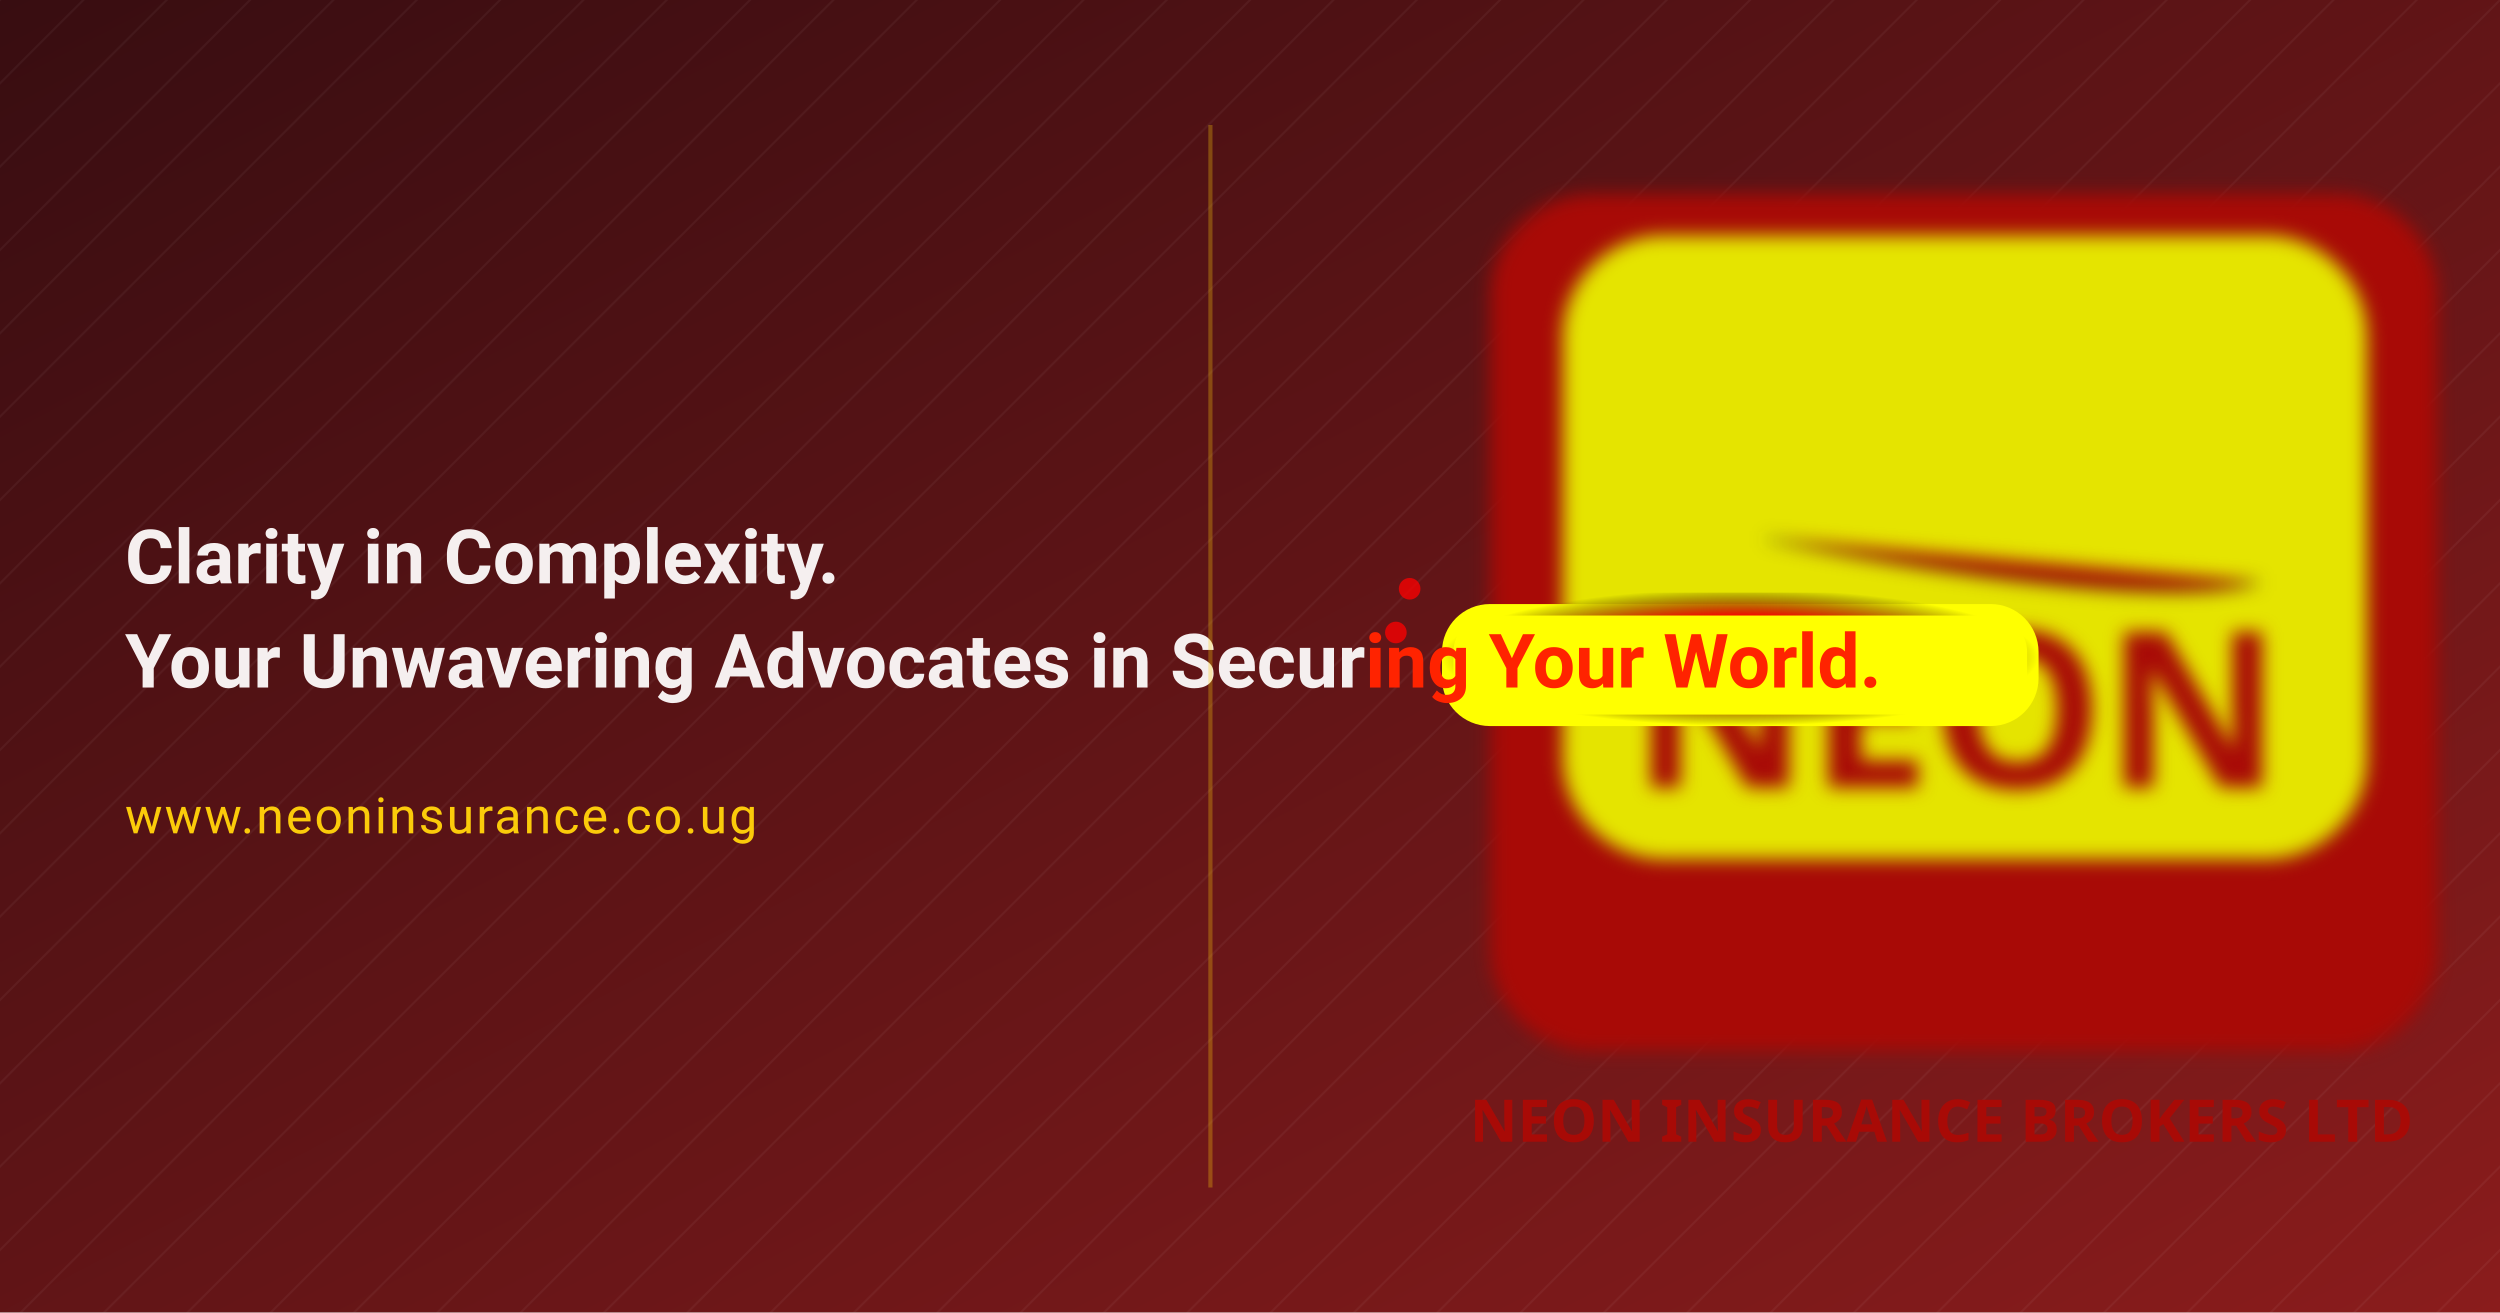
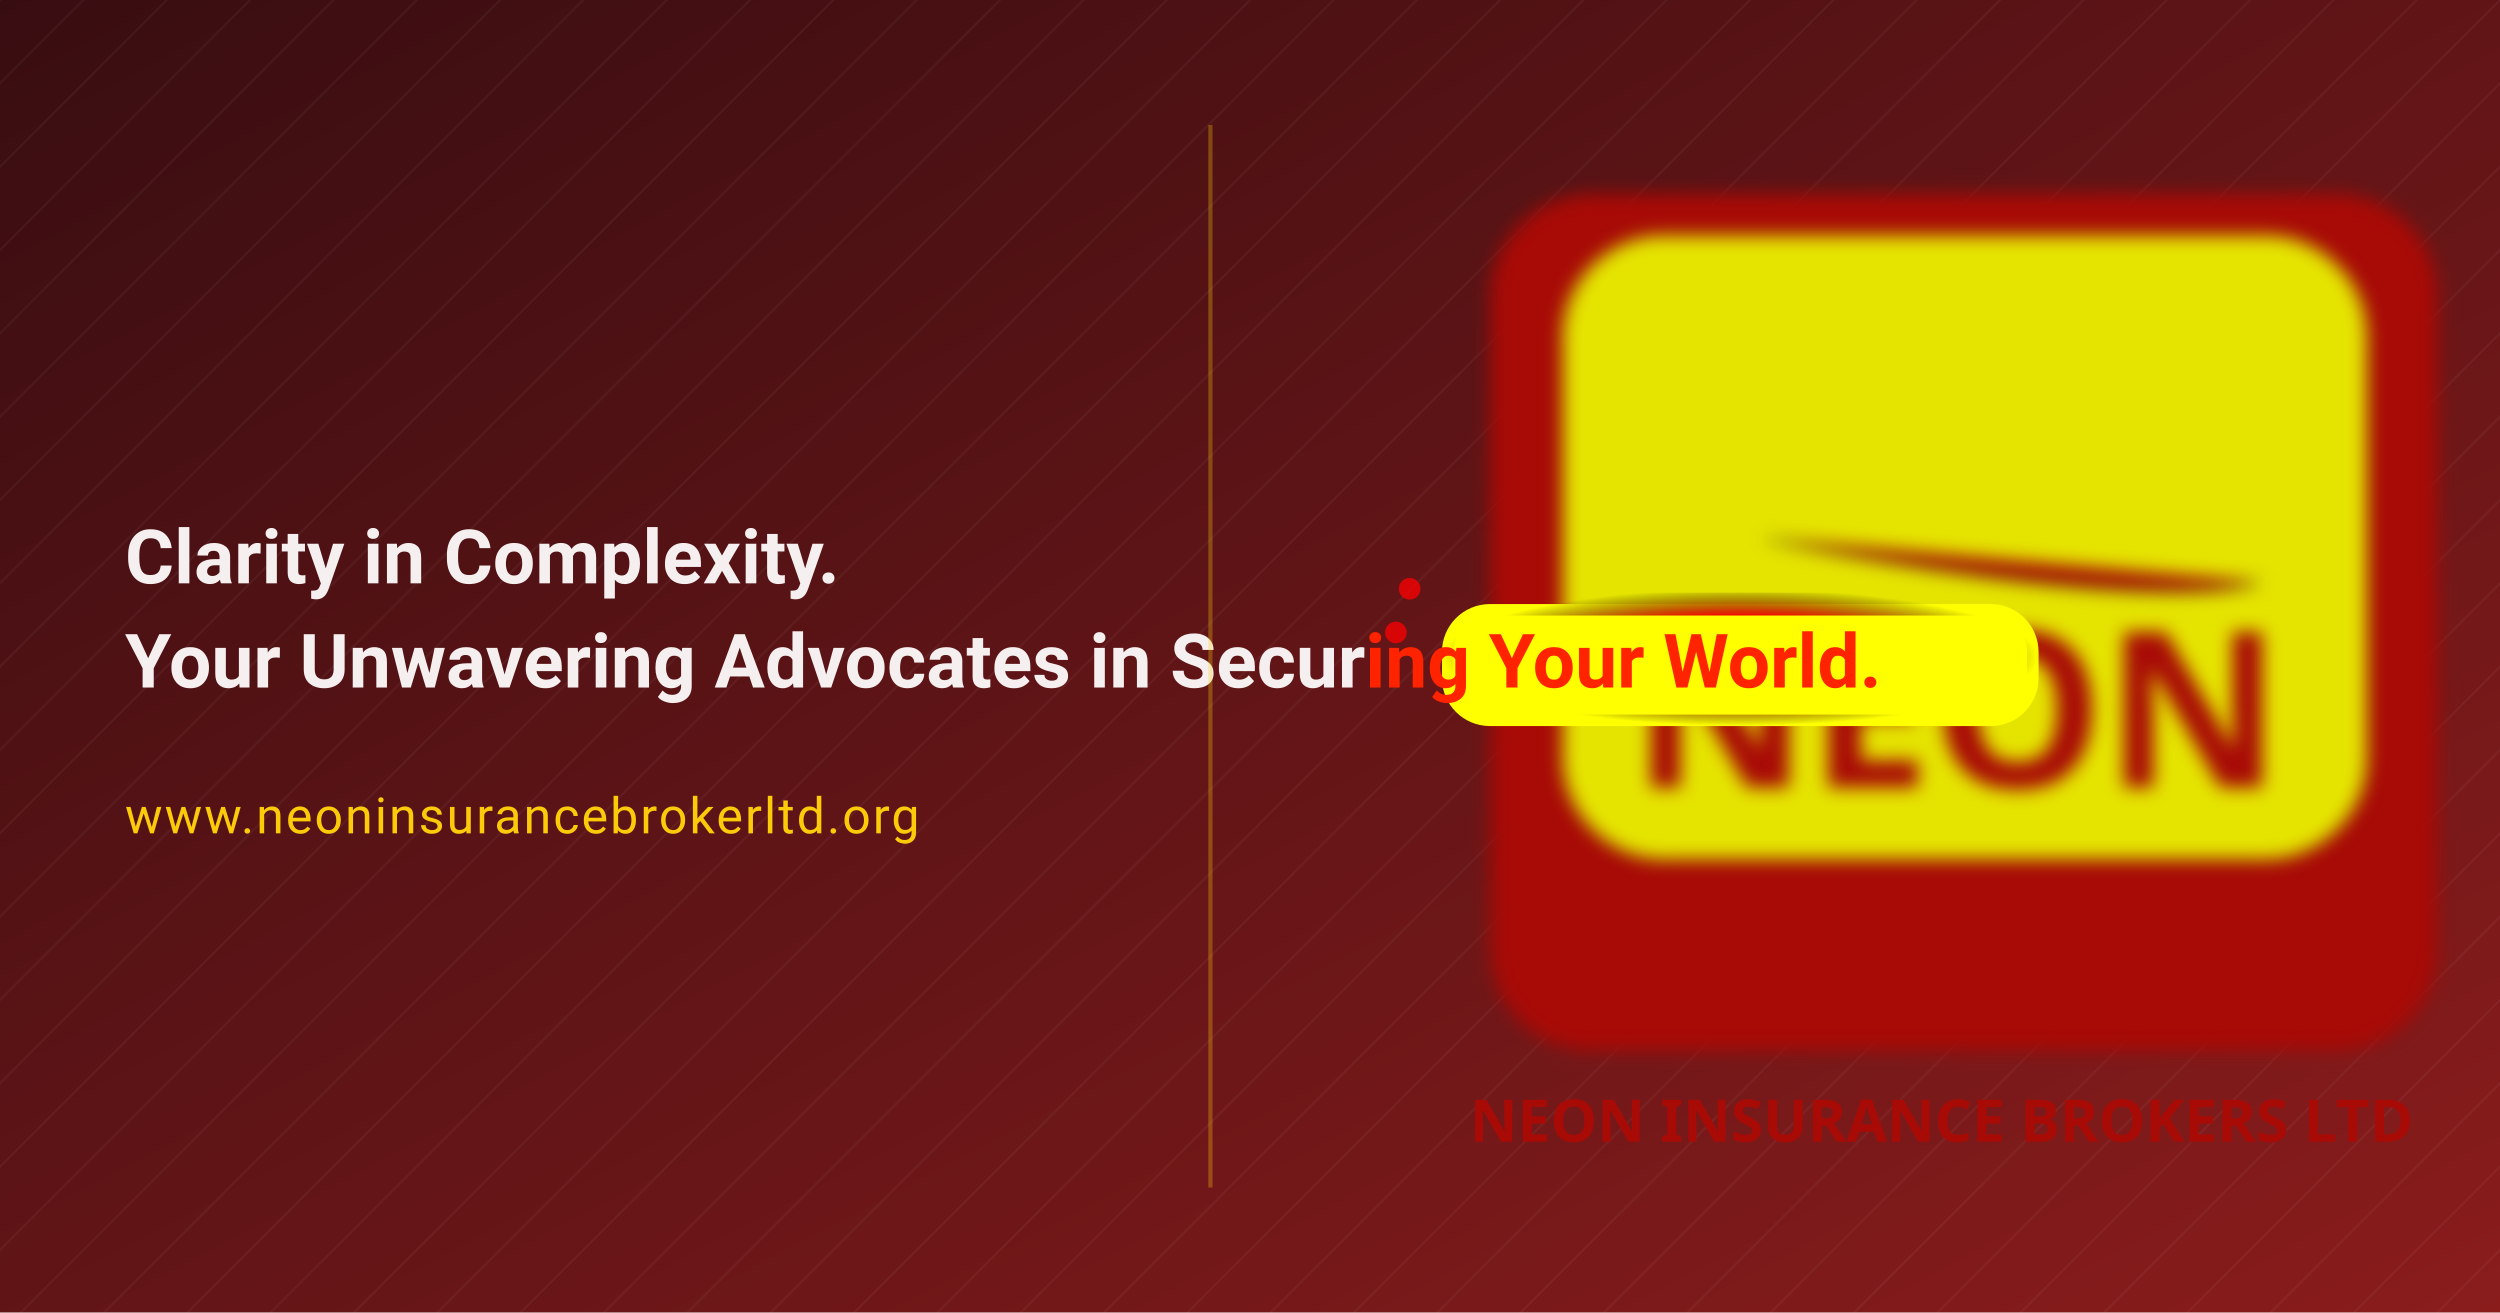
<svg xmlns="http://www.w3.org/2000/svg" xmlns:xlink="http://www.w3.org/1999/xlink" width="1200" height="630" viewBox="0 0 1200 630" version="1.1" id="svg10">
  <defs id="defs4">
    <pattern xlink:href="#pro-pattern" id="pattern2" patternTransform="scale(1)" />
    <linearGradient id="linearGradient17">
      <stop style="stop-color:#ff0000;stop-opacity:1;" offset="0.593" id="stop17" />
      <stop style="stop-color:#000000;stop-opacity:0;" offset="1" id="stop18" />
    </linearGradient>
    <marker style="overflow:visible" id="Torso" refX="0" refY="0" orient="auto-start-reverse" markerWidth="1" markerHeight="1" viewBox="0 0 1 1" preserveAspectRatio="xMidYMid">
      <g transform="scale(-0.7)" id="g37">
        <path style="fill:none;fill-opacity:0.75;fill-rule:evenodd;stroke:context-stroke;stroke-width:1.25" d="m -4.779,-3.24 c 2.35,0.366 5.3,1.938 5.037,3.627 C -0.005,2.078 -2.213,2.618 -4.563,2.252 -6.913,1.886 -8.521,0.752 -8.258,-0.938 -7.995,-2.628 -7.13,-3.605 -4.779,-3.24 Z" id="path33" />
        <path style="fill:none;fill-opacity:0.75;fill-rule:evenodd;stroke:context-stroke;stroke-width:1pt" d="M 4.46,0.089 C -2.556,-4.378 5.225,-3.906 -0.848,-8.72" id="path34" />
        <path style="fill:none;fill-opacity:0.75;fill-rule:evenodd;stroke:context-stroke;stroke-width:1pt" d="M 4.93,0.058 C -1.387,1.749 1.803,5.478 -4.945,7.546" id="path35" />
        <rect style="fill:context-stroke;fill-rule:evenodd;stroke-width:1pt" width="2.637" height="2.761" x="-10.392" y="-1.741" transform="matrix(0.527536,-0.849533,0.887668,0.460484,0,0)" id="rect35" />
        <rect style="fill:context-stroke;fill-rule:evenodd;stroke-width:1pt" width="2.733" height="2.861" x="4.959" y="-7.963" transform="matrix(0.671205,-0.741272,0.790802,0.612072,0,0)" id="rect36" />
        <path style="fill:#ff0000;fill-opacity:0.75;fill-rule:evenodd;stroke:context-stroke;stroke-width:1pt" d="m 16.78,-28.685 a 0.607,0.607 0 1 0 -1.215,0 0.607,0.607 0 1 0 1.215,0 z" transform="matrix(0,-1.109517,1.109517,0,25.96648,19.71619)" id="path36" />
        <path style="fill:#ff0000;fill-opacity:0.75;fill-rule:evenodd;stroke:context-stroke;stroke-width:1pt" d="m 16.78,-28.685 a 0.607,0.607 0 1 0 -1.215,0 0.607,0.607 0 1 0 1.215,0 z" transform="matrix(0,-1.109517,1.109517,0,26.8245,16.99126)" id="path37" />
      </g>
    </marker>
    <linearGradient id="pro-bg-grad" x1="0" y1="0" x2="869.483" y2="869.483" gradientTransform="scale(1.380131,0.7245688)" gradientUnits="userSpaceOnUse">
      <stop offset="0%" stop-color="#380D11" id="stop1" />
      <stop offset="100%" stop-color="#8A1C1C" id="stop2" />
    </linearGradient>
    <pattern id="pro-pattern" x="0" y="0" width="40" height="40" patternUnits="userSpaceOnUse">
      <path d="M-10,10 l20,-20 M0,40 l40,-40 M30,50 l20,-20" stroke-width="1" stroke="#F5EFEF" opacity="0.05" id="path2" />
    </pattern>
    <style id="style2">
      .tagline { font-family: -apple-system, BlinkMacSystemFont, "Segoe UI", Roboto, Helvetica, Arial, sans-serif; font-size: 36px; font-weight: 600; fill: #F5EFEF; /* brand-text-onDark */ }
      .website { font-family: -apple-system, BlinkMacSystemFont, "Segoe UI", Roboto, Helvetica, Arial, sans-serif; font-size: 24px; font-weight: 400; fill: #FBCB0A; /* brand-secondary */ letter-spacing: 1px; }
    </style>
    <linearGradient id="logo-linear-gradient" x1="537.002" y1="886.625" x2="537.002" y2="10.375" gradientUnits="userSpaceOnUse">
      <stop offset="0" stop-color="#161515" id="stop3" />
      <stop offset="1" stop-color="#161515" id="stop4" />
    </linearGradient>
    <linearGradient id="logo-linear-gradient-2" x1="537.891" y1="690.312" x2="537.891" y2="52.813" xlink:href="#logo-linear-gradient" />
    <linearGradient id="logo-linear-gradient-3" x1="587" y1="416.344" x2="587" y2="363" xlink:href="#logo-linear-gradient" />
    <linearGradient xlink:href="#logo-linear-gradient" id="linearGradient10" gradientUnits="userSpaceOnUse" x1="537.002" y1="886.625" x2="537.002" y2="10.375" />
    <filter style="color-interpolation-filters:sRGB" id="filter11" x="-0" y="-0.003" width="1" height="1.005">
      <feGaussianBlur stdDeviation="0.049" id="feGaussianBlur11" />
    </filter>
    <filter style="color-interpolation-filters:sRGB" id="filter12" x="-0.027" y="-0.034" width="1.053" height="1.069">
      <feGaussianBlur stdDeviation="9.038" id="feGaussianBlur12" />
    </filter>
    <filter style="color-interpolation-filters:sRGB" id="filter13" x="-0.023" y="-0.025" width="1.045" height="1.05">
      <feGaussianBlur stdDeviation="9.038" id="feGaussianBlur13" />
    </filter>
    <filter style="color-interpolation-filters:sRGB" id="filter14" x="-0.034" y="-0.132" width="1.069" height="1.265">
      <feGaussianBlur stdDeviation="2.921" id="feGaussianBlur14" />
    </filter>
    <filter style="color-interpolation-filters:sRGB" id="filter15" x="-0.043" y="-0.425" width="1.087" height="1.85">
      <feGaussianBlur stdDeviation="9.038" id="feGaussianBlur15" />
    </filter>
    <radialGradient xlink:href="#linearGradient17" id="radialGradient18" cx="777.327" cy="37.525" fx="777.327" fy="37.525" r="143.182" gradientTransform="matrix(1,0,0,0.2303651,0,28.88052)" gradientUnits="userSpaceOnUse" />
  </defs>
  <rect width="1200" height="630" fill="url(#pro-bg-grad)" id="rect4" x="0" y="0" style="fill:url(#pro-bg-grad)" />
  <rect width="1200" height="630" fill="url(#pro-pattern)" id="rect5" x="0" y="0" style="fill:url(#pattern2)" />
  <g transform="translate(60,60)" id="g10">
    <g transform="matrix(0.47,0,0,0.47,630.3091,28.073)" id="g9">
      <path style="fill:#a80a06;fill-rule:evenodd;stroke:url(#linearGradient10);stroke-width:0.37px;filter:url(#filter13)" d="m 156.859,10.36 h 760.282 a 104,104 0 0 1 104,104 v 668.28 a 104,104 0 0 1 -104,104 H 156.859 a 104,104 0 0 1 -104,-104 V 114.36 a 104,104 0 0 1 104,-104 z" id="path7" />
      <path style="fill:#e5e400;fill-rule:evenodd;stroke:url(#logo-linear-gradient-2);stroke-width:0.37px;filter:url(#filter12)" d="M 231.087,52.808 H 844.7 a 104,104 0 0 1 104,104 V 586.3 a 104,104 0 0 1 -104,104 H 231.087 a 104,104 0 0 1 -104,-104 V 156.8 a 104,104 0 0 1 104,-103.992 z" id="path8" />
      <text style="font-weight:800;font-size:60px;font-family:Nexa;fill:#a80a06;filter:url(#filter11)" x="32.325" y="978.642" id="text8">NEON INSURANCE BROKERS LTD<tspan style="font-size:48px" id="tspan8" />
      </text>
      <text style="font-weight:800;font-size:72px;font-family:Nexa;fill:#a80a06;filter:url(#filter14)" transform="matrix(3.094,0,0,3.094,197.191,616.966)" id="text9">NEON<tspan style="font-size:48px" id="tspan9" />
      </text>
      <path style="fill:#a80a06;fill-rule:evenodd;stroke:url(#logo-linear-gradient-3);stroke-width:1.96px;filter:url(#filter15)" d="M 839,407 C 716.077,443.069 335,363 335,363" id="path9" />
    </g>
    <g transform="translate(0,220)" id="g7">
      <text class="tagline" y="0" id="text5">Clarity in Complexity.</text>
      <path style="fill:#ffff00;fill-opacity:1;stroke:url(#radialGradient18);stroke-width:11;stroke-dasharray:none;marker-start:url(#Torso);paint-order:markers fill stroke" id="rect15" width="286.364" height="58.566" x="634.145" y="11.944" rx="0" ry="0" transform="translate(-2,-2)" d="m 657.145,11.944 h 240.364 a 23,23 45 0 1 23,23 v 12.566 a 23,23 135 0 1 -23,23 H 657.145 a 23,23 45 0 1 -23,-23 V 34.944 a 23,23 135 0 1 23,-23 z" />
      <text class="tagline" y="50" id="text6" style="mix-blend-mode:normal">Your Unwavering Advocates in Secur<tspan style="fill:#ff2300;fill-opacity:1" id="tspan15">ing Your World.</tspan>
      </text>
-       <text class="website" y="120" id="text7">www.neoninsurance.co.ug</text>
+       <text class="website" y="120" id="text7">www.neoninsurancebrokerltd.org</text>
    </g>
    <rect x="520" y="0" width="2" height="510" fill="#fbcb0a" opacity="0.3" id="rect7" />
  </g>
</svg>
